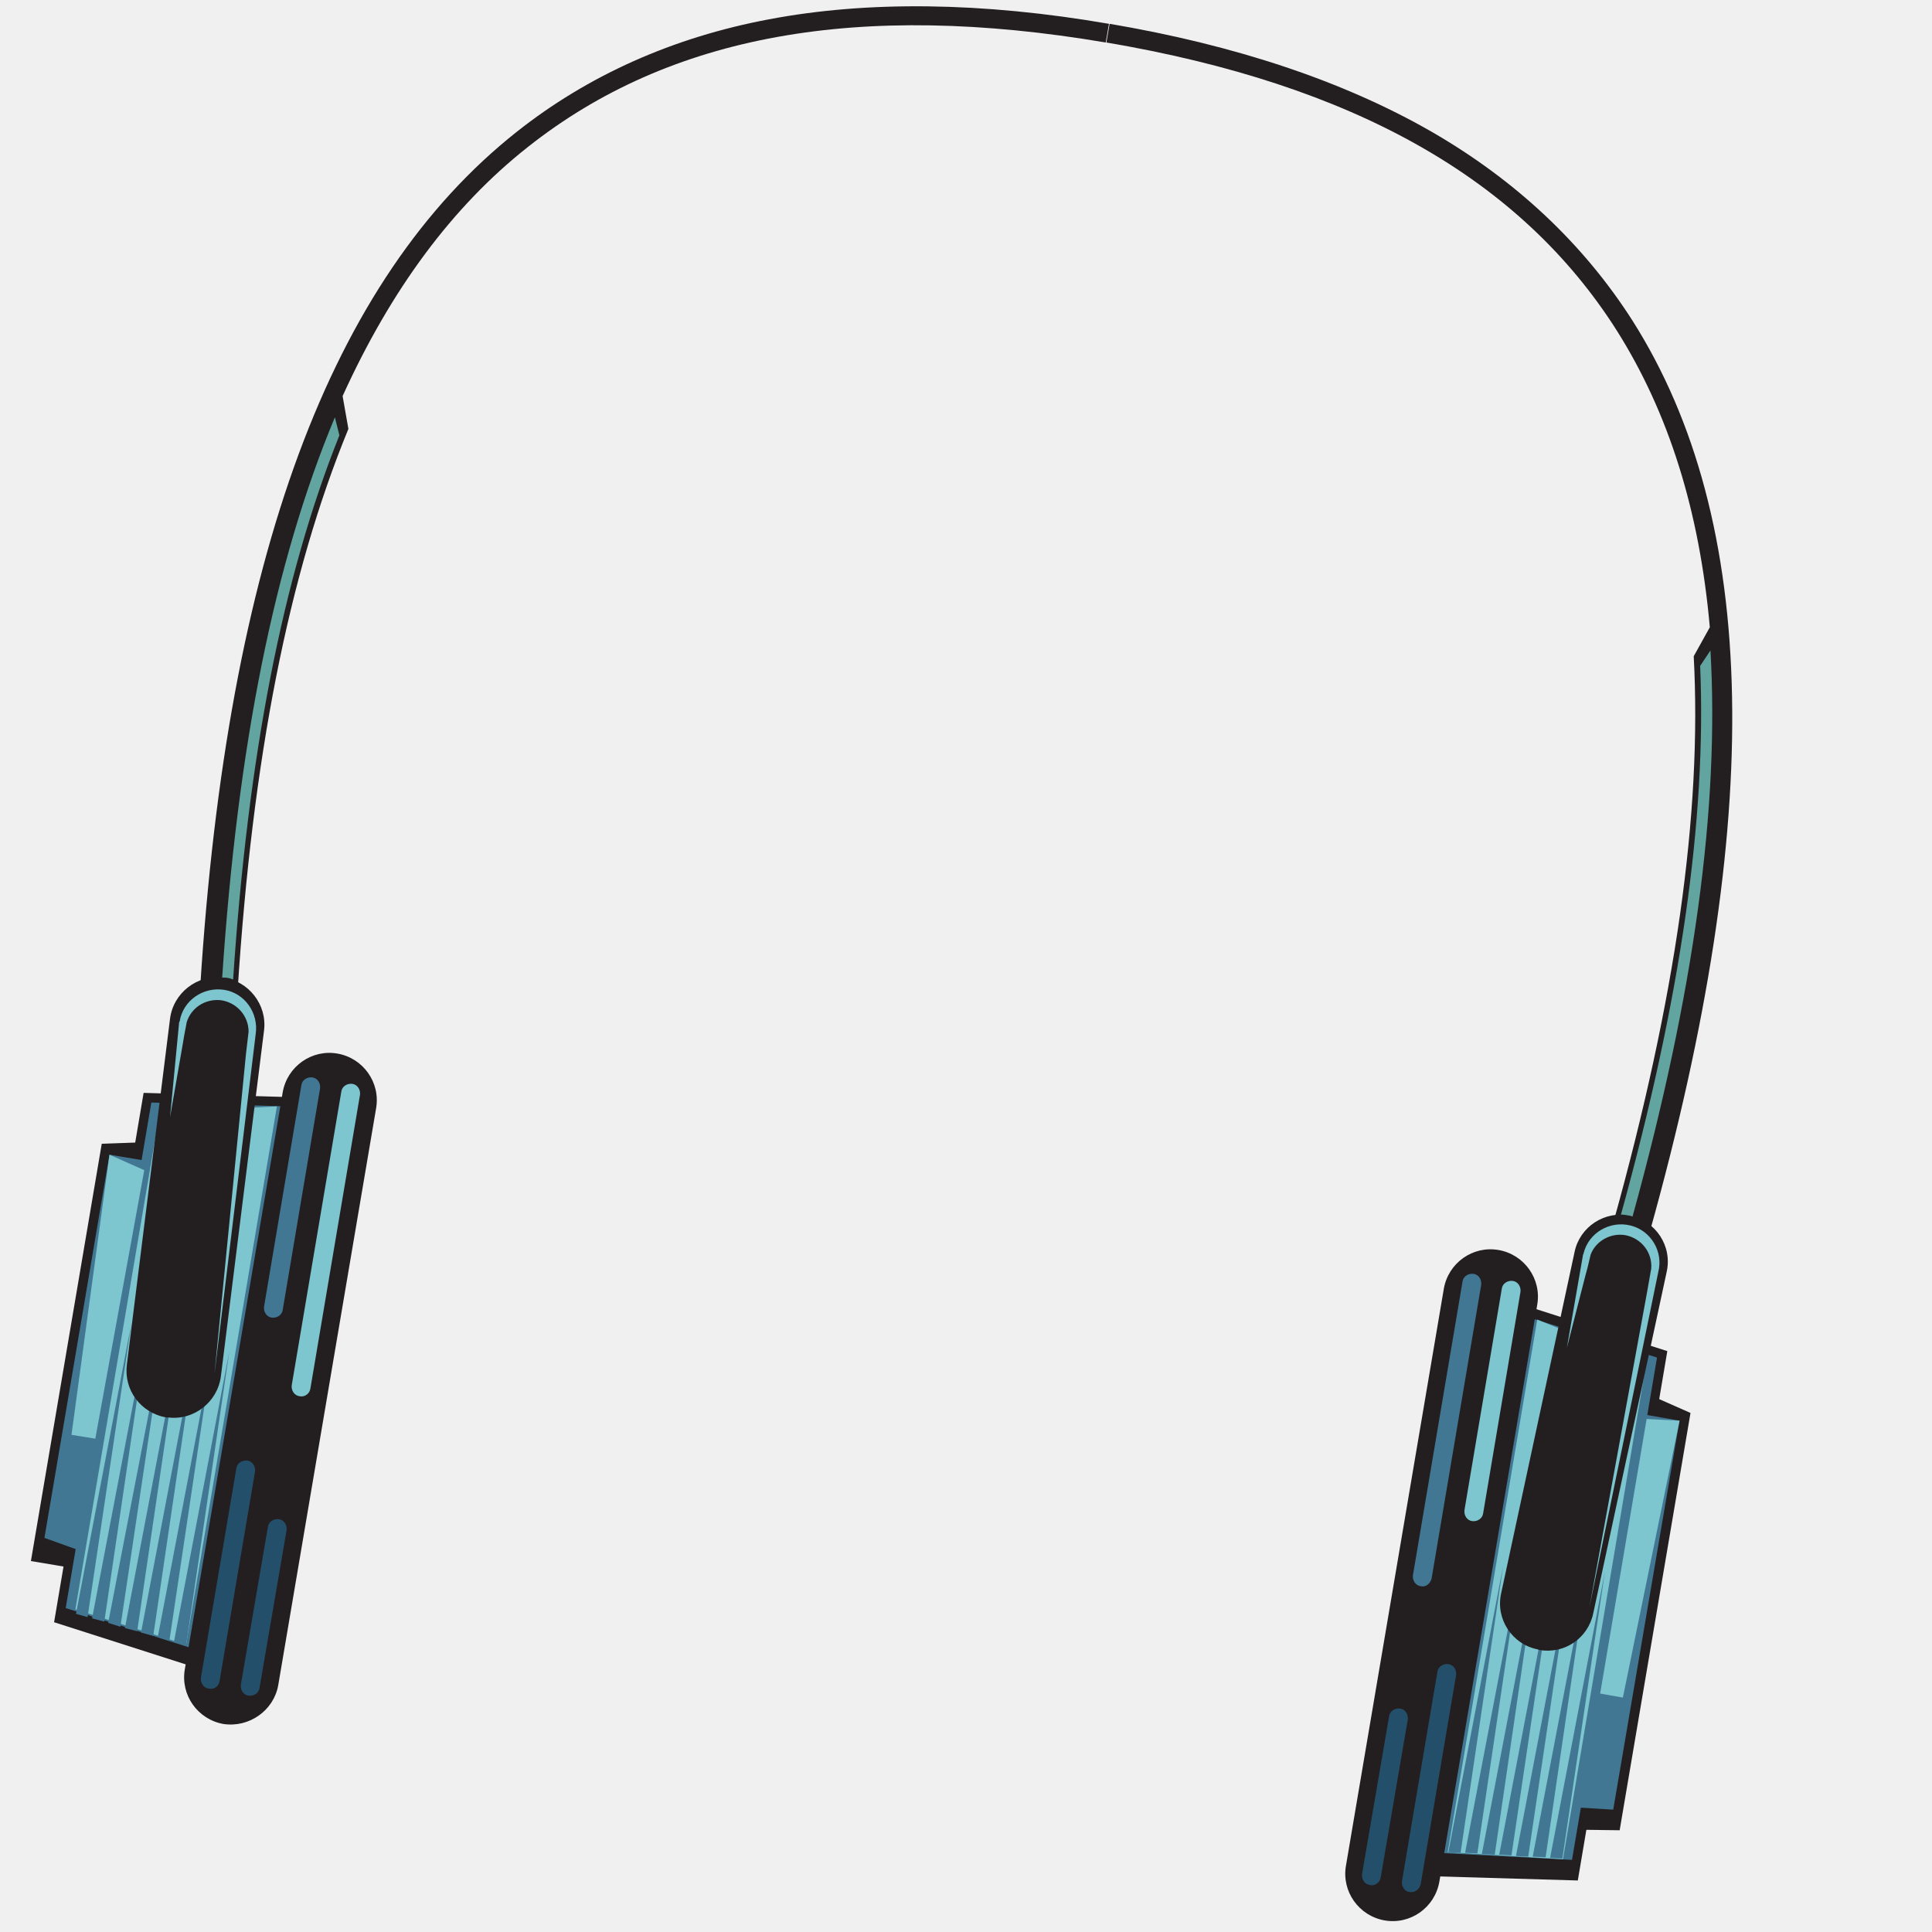
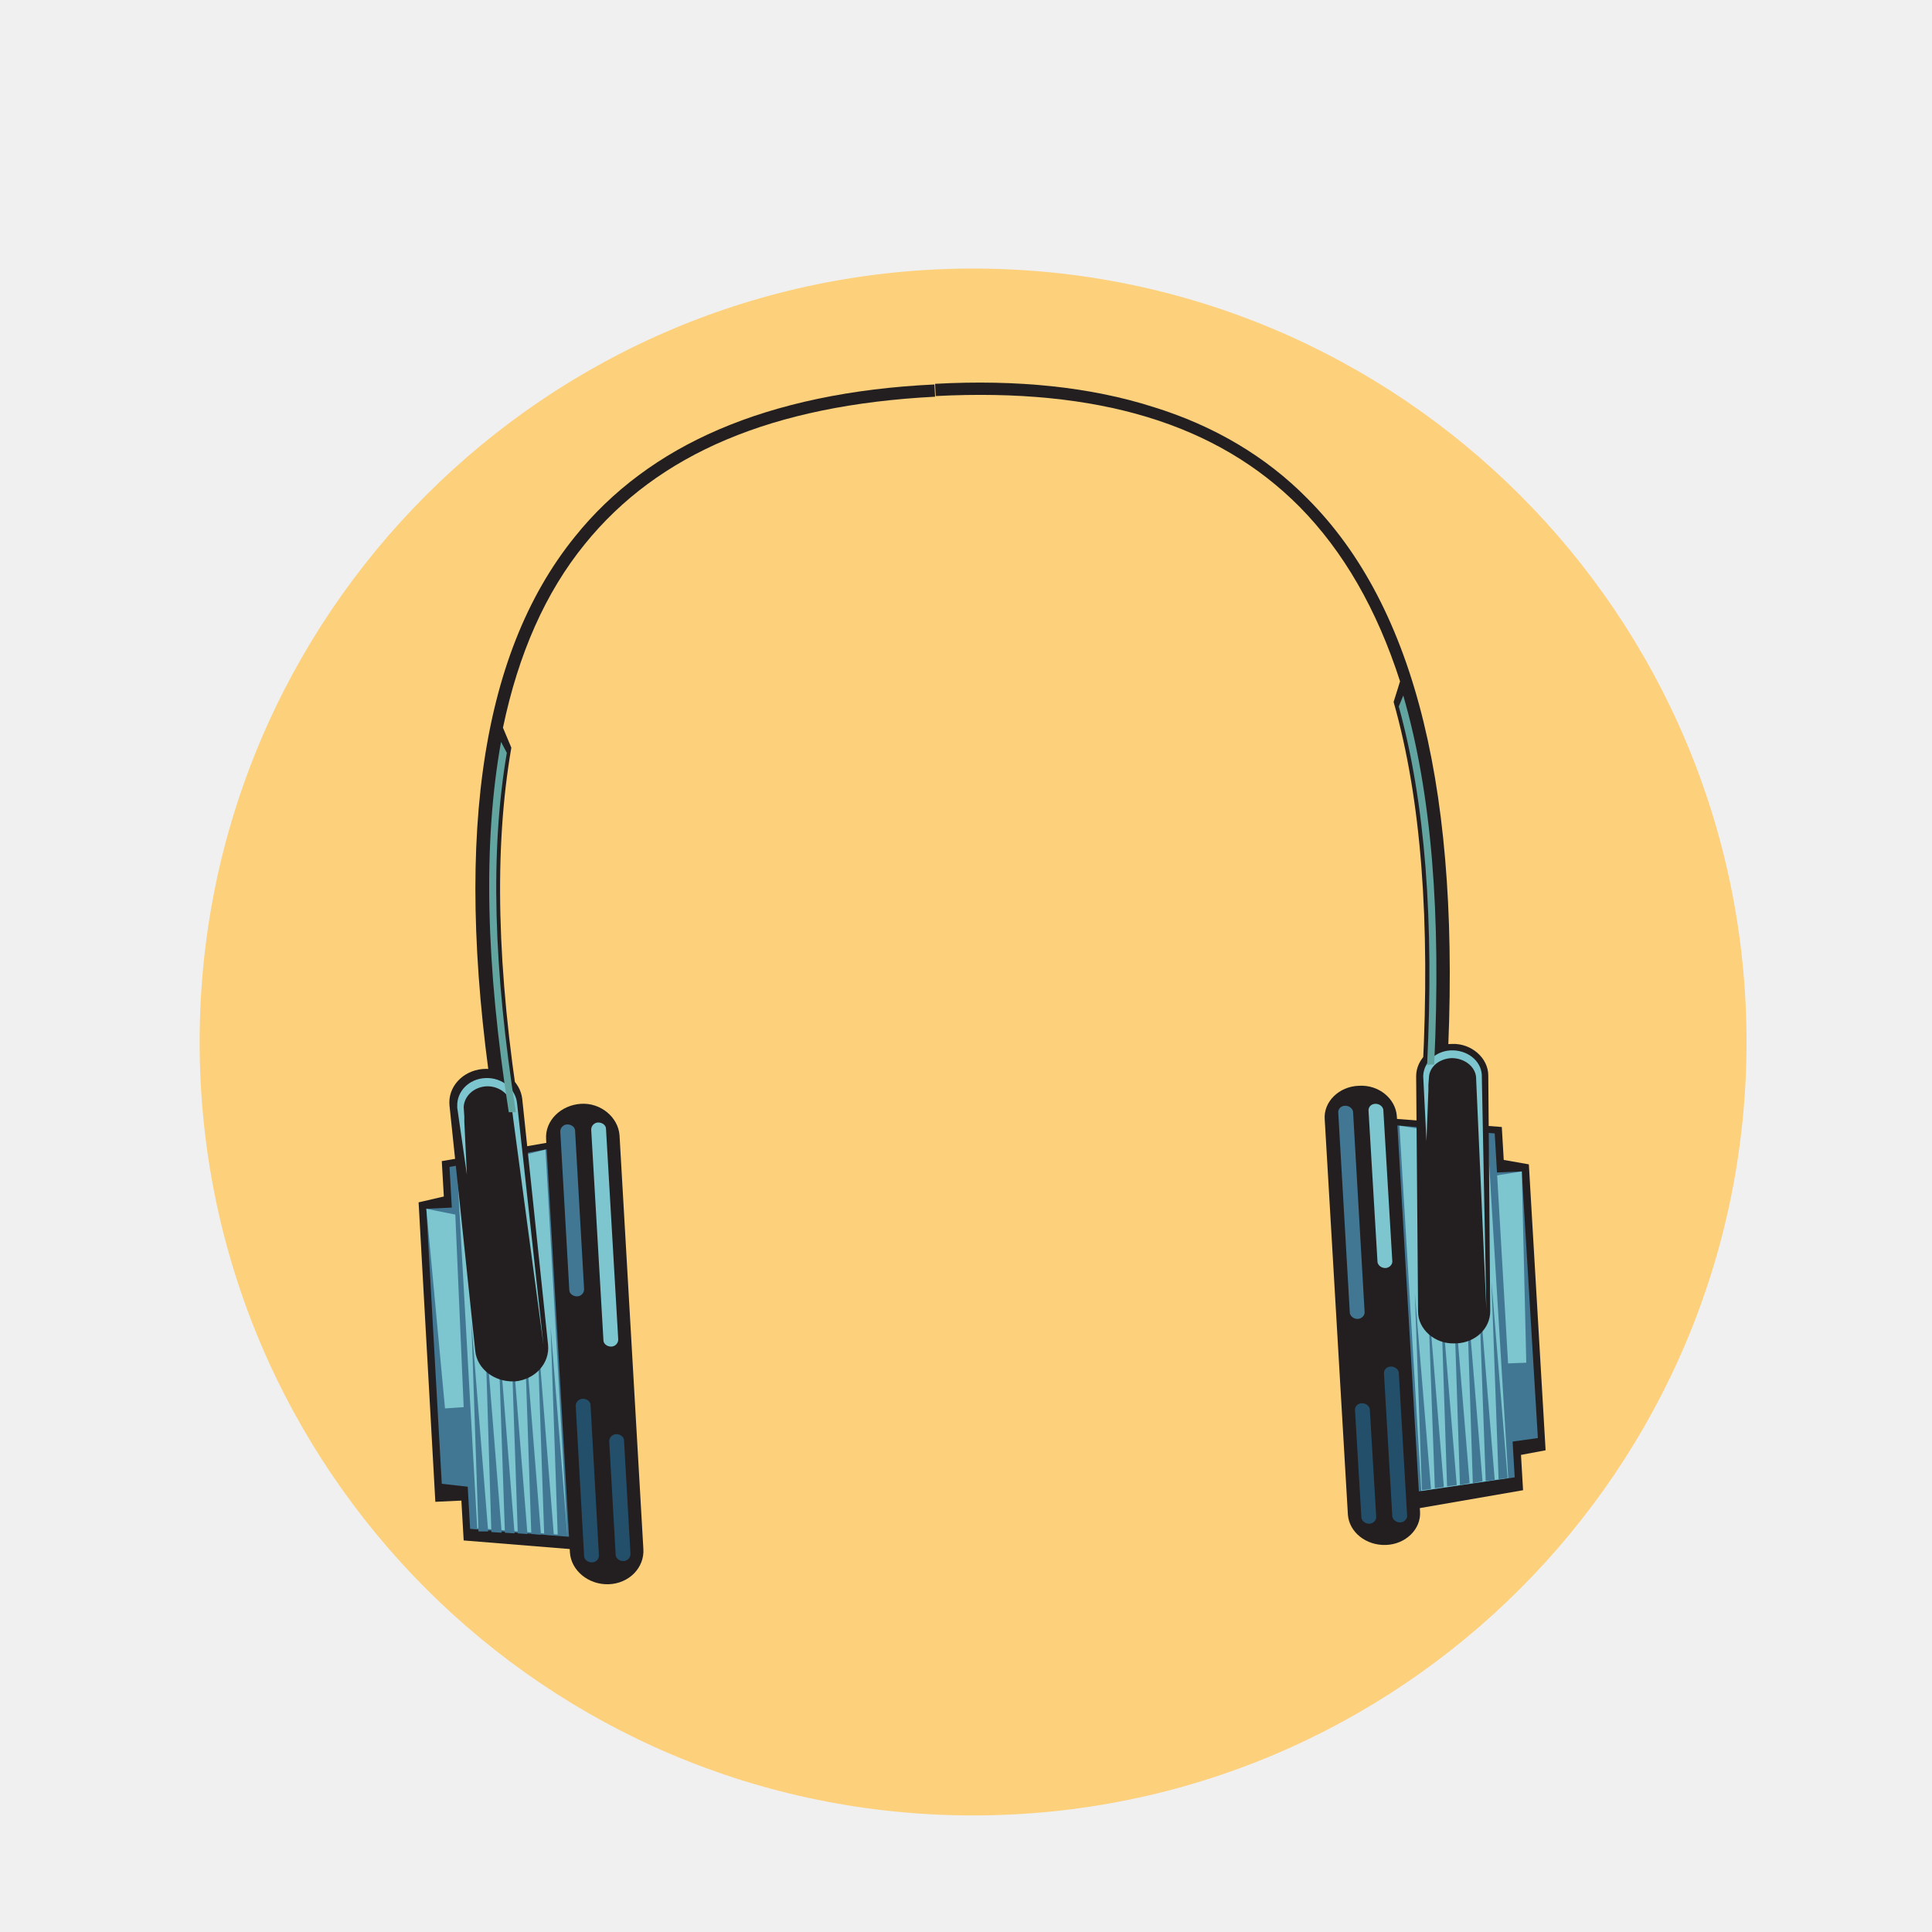
<svg xmlns="http://www.w3.org/2000/svg" version="1.1" id="Layer_1" x="0px" y="0px" viewBox="0 0 300 300" style="enable-background:new 0 0 300 300;" xml:space="preserve">
  <style type="text/css">
- 	.st0{fill:#231F20;}
- 	.st1{fill:#417793;}
- 	.st2{fill:#7DC5CF;}
- 	.st3{fill:#FFFFFF;}
- 	.st4{fill:#244F6A;}
- 	.st5{fill:#62A49F;}
+ 	.st0{fill:#FDD07C;}
+ 	.st1{fill:#231F20;}
+ 	.st2{fill:#417793;}
+ 	.st3{fill:#7DC5CF;}
+ 	.st4{fill:#FFFFFF;}
+ 	.st5{fill:#244F6A;}
+ 	.st6{fill:#62A49F;}
</style>
-   <polygon class="st0" points="31.2,259.2 8.4,251.9 22.3,169.7 46.3,170.4 " />
-   <polygon class="st0" points="20.9,245.1 4.8,242.4 15.8,177.6 32.4,177 " />
-   <polygon class="st1" points="19.7,243.4 6.9,238.8 17,179.3 30.2,181.5 " />
-   <polygon class="st1" points="30.3,256.1 10.2,249.7 23.5,171.2 44.5,171.8 " />
-   <polygon class="st2" points="11.7,249.9 28.9,255.4 43,171.8 24.8,172.7 " />
+   <circle class="st0" cx="151.1" cy="161.8" r="120.1" />
+   <polygon class="st1" points="90.5,240.7 72,239.2 68.6,180.3 86.9,177.1 " />
+   <polygon class="st1" points="80.3,232.6 67.6,233.2 65,186.7 77.5,183.8 " />
+   <polygon class="st2" points="79.1,231.6 68.6,230.4 66.2,187.7 76.5,187.2 " />
+   <polygon class="st2" points="89.2,238.7 73,237.4 69.8,181.2 85.8,178.3 " />
+   <polygon class="st3" points="74.1,237.3 88.1,238.4 84.7,178.5 71,182 " />
  <g>
    <g>
-       <line class="st1" x1="35.6" y1="209.9" x2="27.9" y2="255.2" />
-       <polygon class="st1" points="27,255 35.6,209.9 35.6,209.9 28.9,255.5   " />
+       <line class="st2" x1="85.5" y1="206" x2="87.3" y2="238.5" />
+       <polygon class="st2" points="86.6,238.4 85.5,206 85.5,206 88.1,238.5   " />
    </g>
    <g>
-       <line class="st1" x1="33.1" y1="209.2" x2="25.4" y2="254.5" />
-       <polygon class="st1" points="24.5,254.2 33.1,209.2 33.1,209.2 26.3,254.8   " />
+       <line class="st2" x1="83.4" y1="205.9" x2="85.3" y2="238.4" />
+       <polygon class="st2" points="84.5,238.3 83.4,205.9 83.4,205.9 86,238.4   " />
    </g>
    <g>
-       <line class="st1" x1="30.5" y1="208.5" x2="22.9" y2="253.8" />
-       <polygon class="st1" points="21.9,253.5 30.5,208.5 30.5,208.5 23.8,254   " />
+       <line class="st2" x1="81.4" y1="205.8" x2="83.2" y2="238.3" />
+       <polygon class="st2" points="82.5,238.2 81.4,205.8 81.4,205.8 84,238.3   " />
    </g>
    <g>
-       <line class="st1" x1="28" y1="207.7" x2="20.3" y2="253" />
-       <polygon class="st1" points="19.4,252.8 28,207.7 28,207.7 21.3,253.3   " />
+       <line class="st2" x1="79.3" y1="205.7" x2="81.2" y2="238.1" />
+       <polygon class="st2" points="80.4,238.1 79.3,205.7 79.3,205.7 81.9,238.2   " />
    </g>
    <g>
-       <line class="st1" x1="25.5" y1="207" x2="17.8" y2="252.3" />
-       <polygon class="st1" points="16.8,252 25.5,207 25.5,207 18.7,252.6   " />
+       <line class="st2" x1="77.3" y1="205.6" x2="79.1" y2="238" />
+       <polygon class="st2" points="78.4,238 77.3,205.6 77.3,205.6 79.9,238.1   " />
    </g>
    <g>
-       <line class="st1" x1="22.9" y1="206.3" x2="15.2" y2="251.6" />
-       <polygon class="st1" points="14.3,251.3 22.9,206.3 22.9,206.3 16.2,251.8   " />
+       <line class="st2" x1="75.3" y1="205.5" x2="77.1" y2="237.9" />
+       <polygon class="st2" points="76.3,237.9 75.3,205.5 75.3,205.5 77.9,238   " />
    </g>
    <g>
-       <line class="st1" x1="20.4" y1="205.5" x2="12.7" y2="250.8" />
-       <polygon class="st1" points="11.8,250.6 20.4,205.5 20.4,205.5 13.6,251.1   " />
+       <line class="st2" x1="73.2" y1="205.4" x2="75.1" y2="237.8" />
+       <polygon class="st2" points="74.3,237.8 73.2,205.4 73.2,205.4 75.8,237.8   " />
    </g>
  </g>
  <g>
-     <path class="st0" d="M34.7,267.7c-4-0.7-6.7-4.5-6-8.5l15.2-89.6c0.7-4,4.5-6.7,8.5-6c4,0.7,6.7,4.5,6,8.5l-15.2,89.6   C42.5,265.6,38.7,268.3,34.7,267.7z" />
+     <path class="st1" d="M94.5,246c-3.1,0.1-5.8-2.1-6-4.9l-3.7-64.2c-0.2-2.9,2.3-5.3,5.4-5.5s5.8,2.1,6,4.9l3.7,64.2   C100.1,243.4,97.7,245.9,94.5,246z" />
  </g>
-   <polygon class="st2" points="11.1,222.8 14.8,223.4 22.4,181.7 17,179.3 " />
-   <polygon class="st0" points="236.1,202.5 258.9,209.8 245,292 221,291.3 " />
-   <polygon class="st0" points="247.1,212.6 262.5,219.4 251.5,284.2 235,284 " />
-   <path class="st0" d="M119.4,3c-14.9,2.8-28.1,8.7-39.2,17.5C51.3,43.4,35.3,86.7,31.1,153.1l2.9,0.2c0,0.1,0,0.2,0,0.3l2.9,0.2  c2.3-36.1,7.9-64.6,17.2-87.2l-0.9-5.1c7.5-16.5,17-29.4,28.8-38.7c22-17.4,51.3-22.7,89.7-16.2l0.5-2.9  C152.5,0.3,134.7,0.1,119.4,3z" />
+   <polygon class="st3" points="69.1,218.7 72,218.5 70.7,188.6 66.2,187.7 " />
+   <polygon class="st1" points="215,173.6 233.2,175 236.5,231.4 218.6,234.5 " />
+   <polygon class="st1" points="224.9,178.6 237.4,180.8 240,225.2 227.7,227.5 " />
+   <path class="st1" d="M111.6,66.7c-9.1,3.9-16.6,9.5-22.3,16.6c-15,18.5-19.1,48.3-12.3,90.8l1.9-0.3c0,0.1,0,0.1,0,0.2l1.9-0.3  c-3.7-23.2-4.1-42-1.4-57.6l-1.3-3.1c2.4-11.5,6.6-21,12.7-28.5c11.4-14.1,29.2-21.6,54.4-22.9l-0.1-1.9  C132.2,60.3,120.9,62.7,111.6,66.7z" />
  <g>
-     <line class="st3" x1="27" y1="212.8" x2="33.7" y2="159.1" />
-     <path class="st0" d="M25.8,220.1c-3.9-0.7-6.6-4.2-6.1-8.2l6.7-53.7c0.5-4,4.2-6.9,8.2-6.4c4,0.5,6.9,4.2,6.4,8.2l-6.7,53.7   c-0.5,4-4.2,6.9-8.2,6.4C26,220.1,25.9,220.1,25.8,220.1z" />
+     <line class="st4" x1="79.5" y1="209.3" x2="75.5" y2="171.2" />
+     <path class="st1" d="M79.8,214.5c-3,0.1-5.7-1.9-6-4.7l-4-38.1c-0.3-2.9,2-5.4,5.1-5.7c3.1-0.3,5.9,1.8,6.2,4.7l4,38.1   c0.3,2.9-2,5.4-5.1,5.7C79.9,214.5,79.9,214.5,79.8,214.5z" />
  </g>
  <g>
-     <path class="st1" d="M42.2,204.6c-0.8-0.1-1.3-0.9-1.2-1.7l5.8-34.4c0.1-0.8,0.9-1.3,1.7-1.2c0.8,0.1,1.3,0.9,1.2,1.7l-5.8,34.4   C43.8,204.2,43,204.7,42.2,204.6z" />
+     <path class="st2" d="M89.6,201.3c-0.6,0-1.2-0.4-1.2-1L87,175.7c0-0.6,0.5-1.1,1.1-1.1c0.6,0,1.2,0.4,1.2,1l1.4,24.6   C90.7,200.8,90.2,201.3,89.6,201.3z" />
  </g>
  <g>
-     <path class="st4" d="M32.4,262.2c-0.8-0.1-1.3-0.9-1.2-1.7l5.5-32.5c0.1-0.8,0.9-1.3,1.7-1.2c0.8,0.1,1.3,0.9,1.2,1.7L34.1,261   C34,261.8,33.3,262.4,32.4,262.2z" />
+     <path class="st5" d="M91.9,242.6c-0.6,0-1.2-0.4-1.2-1l-1.3-23.3c0-0.6,0.5-1.1,1.1-1.1c0.6,0,1.2,0.4,1.2,1l1.3,23.3   C93,242.1,92.6,242.6,91.9,242.6z" />
  </g>
-   <path class="st0" d="M222.2,20.4c13.2,7.6,23.7,17.5,31.3,29.4c19.7,31.1,20.6,77.3,2.7,141.4l-2.8-0.8c0,0.1-0.1,0.2-0.1,0.3  l-2.8-0.8c9.7-34.8,13.8-63.6,12.5-88l2.5-4.5c-1.6-18.1-6.4-33.3-14.4-46c-15-23.7-41-38.3-79.3-44.8l0.5-2.9  C191.8,7,208.6,12.6,222.2,20.4z" />
-   <polygon class="st1" points="237.2,280.2 250.5,281 260.8,220.6 247.6,218.3 " />
-   <polygon class="st2" points="260.8,220.6 248.8,220 241.8,261.8 252,263.6 " />
-   <polygon class="st1" points="223.1,287.7 244.1,288.8 257.3,210.8 237.2,204.5 " />
-   <polygon class="st2" points="255.6,211.8 238.7,204.9 224.8,287.6 242.7,288.7 " />
+   <path class="st1" d="M179.1,63.2c9.4,2.9,17.5,7.7,23.9,14.2c16.9,16.9,24,46,21.7,89l-1.9-0.1c0,0.1,0,0.1,0,0.2l-1.9-0.1  c1.2-23.4-0.2-42.2-4.5-57.4l1-3.2c-3.6-11.2-8.8-20.2-15.6-27.1c-12.8-12.9-31.3-18.5-56.5-17.2l-0.1-1.9  C158,58.9,169.4,60.1,179.1,63.2z" />
+   <polygon class="st2" points="228.7,224.7 238.8,223.3 236.3,181.9 226.2,182.3 " />
+   <polygon class="st3" points="236.3,181.9 227.4,183.3 229.1,211.9 237,211.6 " />
+   <polygon class="st2" points="219.5,231.7 235.2,229.4 232.1,176 216.2,174.7 " />
+   <polygon class="st3" points="231,176.9 217.3,174.8 220.7,231.5 234.2,229.5 " />
  <g>
-     <path class="st0" d="M215,298.2c4,0.7,7.8-2,8.5-6l15.2-89.6c0.7-4-2-7.8-6-8.5c-4-0.7-7.8,2-8.5,6L209,289.7   C208.3,293.7,211,297.5,215,298.2z" />
+     <path class="st1" d="M215.2,239.9c3.1-0.1,5.5-2.5,5.3-5.2l-3.6-61.4c-0.2-2.7-2.8-4.9-5.9-4.7c-3.1,0.1-5.5,2.5-5.3,5.2l3.6,61.4   C209.5,237.9,212.1,240,215.2,239.9z" />
  </g>
  <g>
    <g>
-       <line class="st1" x1="233.4" y1="243.2" x2="225.8" y2="287.6" />
-       <polygon class="st1" points="226.8,287.7 233.4,243.2 233.4,243.2 224.9,287.6   " />
+       <line class="st2" x1="219.7" y1="200.9" x2="221.5" y2="231.3" />
+       <polygon class="st2" points="222.2,231.2 219.7,200.9 219.7,200.9 220.8,231.4   " />
    </g>
    <g>
-       <line class="st1" x1="236" y1="243.3" x2="228.5" y2="287.8" />
-       <polygon class="st1" points="229.4,287.8 236,243.3 236,243.3 227.5,287.7   " />
+       <line class="st2" x1="221.7" y1="200.6" x2="223.5" y2="231" />
+       <polygon class="st2" points="224.2,230.9 221.7,200.6 221.7,200.6 222.8,231.1   " />
    </g>
    <g>
-       <line class="st1" x1="238.6" y1="243.5" x2="231.1" y2="287.9" />
-       <polygon class="st1" points="232.1,288 238.6,243.5 238.6,243.5 230.1,287.9   " />
+       <line class="st2" x1="223.7" y1="200.3" x2="225.5" y2="230.7" />
+       <polygon class="st2" points="226.2,230.6 223.7,200.3 223.7,200.3 224.7,230.8   " />
    </g>
    <g>
-       <line class="st1" x1="241.3" y1="243.6" x2="233.7" y2="288.1" />
-       <polygon class="st1" points="234.7,288.1 241.3,243.6 241.3,243.6 232.8,288   " />
+       <line class="st2" x1="225.7" y1="200" x2="227.5" y2="230.4" />
+       <polygon class="st2" points="228.2,230.3 225.7,200 225.7,200 226.7,230.6   " />
    </g>
    <g>
-       <line class="st1" x1="243.9" y1="243.8" x2="236.4" y2="288.2" />
-       <polygon class="st1" points="237.3,288.3 243.9,243.8 243.9,243.8 235.4,288.2   " />
+       <line class="st2" x1="227.7" y1="199.7" x2="229.4" y2="230.2" />
+       <polygon class="st2" points="230.2,230 227.7,199.7 227.7,199.7 228.7,230.3   " />
    </g>
    <g>
-       <line class="st1" x1="246.5" y1="243.9" x2="239" y2="288.4" />
-       <polygon class="st1" points="240,288.4 246.5,243.9 246.5,243.9 238,288.3   " />
+       <line class="st2" x1="229.6" y1="199.4" x2="231.4" y2="229.9" />
+       <polygon class="st2" points="232.1,229.8 229.6,199.4 229.6,199.4 230.7,230   " />
    </g>
    <g>
-       <line class="st1" x1="249.2" y1="244.1" x2="241.6" y2="288.5" />
-       <polygon class="st1" points="242.6,288.6 249.2,244.1 249.2,244.1 240.7,288.5   " />
+       <line class="st2" x1="231.6" y1="199.1" x2="233.4" y2="229.6" />
+       <polygon class="st2" points="234.1,229.5 231.6,199.1 231.6,199.1 232.7,229.7   " />
    </g>
  </g>
  <g>
-     <line class="st3" x1="240.3" y1="248.9" x2="251.6" y2="196" />
-     <path class="st0" d="M239,256.2c3.9,0.7,7.6-1.8,8.4-5.7l11.4-53c0.9-4-1.7-7.9-5.6-8.7c-4-0.9-7.9,1.7-8.7,5.6l-11.4,53   c-0.9,4,1.7,7.9,5.6,8.7C238.8,256.1,238.9,256.2,239,256.2z" />
+     <line class="st4" x1="225.8" y1="203.6" x2="225.5" y2="167" />
+     <path class="st1" d="M226.1,208.6c3-0.1,5.3-2.3,5.3-5l-0.3-36.6c0-2.7-2.6-5-5.6-4.9c-3.1,0-5.6,2.3-5.6,5l0.3,36.6   c0,2.7,2.6,5,5.6,4.9C225.9,208.6,226,208.6,226.1,208.6z" />
  </g>
  <g>
-     <path class="st2" d="M228.6,236.2c-0.8-0.1-1.3-0.9-1.2-1.7l5.8-34.4c0.1-0.8,0.9-1.3,1.7-1.2c0.8,0.1,1.3,0.9,1.2,1.7l-5.8,34.4   C230.2,235.8,229.4,236.3,228.6,236.2z" />
+     <path class="st3" d="M215.1,196.9c-0.6,0-1.1-0.4-1.2-0.9l-1.4-23.6c0-0.5,0.4-1,1.1-1c0.6,0,1.1,0.4,1.2,0.9l1.4,23.6   C216.2,196.4,215.7,196.9,215.1,196.9z" />
  </g>
  <g>
-     <path class="st1" d="M220.6,246.3c-0.8-0.1-1.3-0.9-1.2-1.7l7.7-45.6c0.1-0.8,0.9-1.3,1.7-1.2c0.8,0.1,1.3,0.9,1.2,1.7l-7.7,45.6   C222.1,245.9,221.4,246.5,220.6,246.3z" />
+     <path class="st2" d="M210.8,204.8c-0.6,0-1.1-0.4-1.2-0.9l-1.8-31.2c0-0.5,0.4-1,1.1-1c0.6,0,1.1,0.4,1.2,0.9l1.8,31.2   C211.9,204.3,211.4,204.8,210.8,204.8z" />
  </g>
  <g>
-     <path class="st4" d="M212.7,292.7c-0.8-0.1-1.3-0.9-1.2-1.7l4.2-24.5c0.1-0.8,0.9-1.3,1.7-1.2c0.8,0.1,1.3,0.9,1.2,1.7l-4.2,24.5   C214.3,292.3,213.5,292.9,212.7,292.7z" />
+     <path class="st5" d="M212.6,236.6c-0.6,0-1.1-0.4-1.2-0.9l-1-16.8c0-0.5,0.4-1,1.1-1c0.6,0,1.1,0.4,1.2,0.9l1,16.8   C213.7,236.1,213.2,236.6,212.6,236.6z" />
  </g>
  <g>
-     <path class="st4" d="M218.9,293.8c-0.8-0.1-1.3-0.9-1.2-1.7l5.5-32.5c0.1-0.8,0.9-1.3,1.7-1.2c0.8,0.1,1.3,0.9,1.2,1.7l-5.5,32.5   C220.4,293.4,219.7,293.9,218.9,293.8z" />
+     <path class="st5" d="M217.4,236.4c-0.6,0-1.1-0.4-1.2-0.9l-1.3-22.3c0-0.5,0.4-1,1.1-1c0.6,0,1.1,0.4,1.2,0.9l1.3,22.3   C218.5,235.9,218,236.4,217.4,236.4z" />
  </g>
-   <path class="st2" d="M245.8,194.9L245.8,194.9c0-0.1,0.1-0.2,0.1-0.3c0.8-3.2,4.1-5.1,7.3-4.3c3.2,0.8,5.1,4.1,4.3,7.2l-10.7,52.1  l9-49.2c0,0,0,0,0,0l0.6-3.4l0,0c0.2-2.5-1.5-4.7-4-5.2c-2.3-0.4-4.6,0.9-5.4,3l0,0l0,0l0,0l-0.5,2.1l-0.3,1.1c0,0,0,0,0,0  l-2.9,11.3L245.8,194.9z" />
-   <path class="st5" d="M251.7,188.6c0.5,0,1,0.1,1.5,0.2c0.1,0,0.2,0.1,0.3,0.1c9.6-34.8,13.5-63.6,12.1-87.9l0,0l-1.6,2.4  C265,127.1,261,155,251.7,188.6z" />
-   <path class="st2" d="M27.8,158.9L27.8,158.9c0-0.1,0-0.2,0.1-0.3c0.5-3.2,3.6-5.4,6.9-4.9c3.2,0.5,5.4,3.6,4.9,6.9l-6.4,52.8  l4.9-49.8c0,0,0,0,0,0l0.4-3.4l0,0c0-2.5-1.9-4.6-4.4-4.9c-2.4-0.2-4.5,1.2-5.2,3.4l0,0l0,0l0,0l-0.4,2.1l-0.2,1.2c0,0,0,0,0,0  l-2,11.5L27.8,158.9z" />
-   <path class="st5" d="M36.2,152.1c-0.5-0.2-0.9-0.3-1.4-0.3c-0.1,0-0.2,0-0.3,0c2.4-36,8.1-64.5,17.5-87l0,0l0.7,2.8  C43.9,89.6,38.5,117.3,36.2,152.1z" />
+   <path class="st3" d="M221,167.2L221,167.2c0-0.1,0-0.1,0-0.2c0.1-2.2,2.2-4,4.7-3.9c2.5,0.1,4.5,1.9,4.4,4.2l0.7,36l-1.5-33.8  c0,0,0,0,0,0l-0.1-2.3l0,0c-0.2-1.7-1.9-2.9-3.8-2.9c-1.8,0.1-3.3,1.2-3.5,2.8h0l0,0l0,0l-0.1,1.4l0,0.8c0,0,0,0,0,0l-0.3,7.9  L221,167.2z" />
+   <path class="st6" d="M221.6,165.4c0.3-0.1,0.6-0.1,0.9-0.1c0.1,0,0.1,0,0.2,0c1.1-23.4-0.4-42.1-4.8-57.3l0,0l-0.7,1.7  C221.3,124.6,222.7,142.8,221.6,165.4z" />
+   <path class="st3" d="M71,172L71,172c0-0.1,0-0.1,0-0.2c-0.1-2.3,1.8-4.3,4.4-4.4c2.6-0.1,4.7,1.7,4.9,4l4.1,37.5l-4.7-35.1  c0,0,0,0,0,0l-0.3-2.4l0,0c-0.4-1.7-2.2-2.9-4.1-2.7c-1.8,0.2-3.2,1.5-3.3,3.2l0,0l0,0l0,0l0.1,1.5l0,0.8c0,0,0,0,0,0l0.4,8.2  L71,172z" />
+   <path class="st6" d="M80.1,172.7c-0.3,0-0.6,0-0.9,0c-0.1,0-0.1,0-0.2,0c-3.6-23.1-4-41.9-1.2-57.5l0,0l0.9,1.7  C76.1,132.1,76.6,150.4,80.1,172.7z" />
  <g>
-     <path class="st2" d="M46.5,216.8c-0.8-0.1-1.3-0.9-1.2-1.7l7.7-45.6c0.1-0.8,0.9-1.3,1.7-1.2c0.8,0.1,1.3,0.9,1.2,1.7l-7.7,45.6   C48.1,216.4,47.3,217,46.5,216.8z" />
+     <path class="st3" d="M94.9,209.1c-0.6,0-1.2-0.4-1.2-1l-1.9-32.7c0-0.6,0.5-1.1,1.1-1.1c0.6,0,1.2,0.4,1.2,1L96,208   C96,208.6,95.5,209.1,94.9,209.1z" />
  </g>
  <g>
-     <path class="st4" d="M38.6,263.3c-0.8-0.1-1.3-0.9-1.2-1.7l4.2-24.5c0.1-0.8,0.9-1.3,1.7-1.2c0.8,0.1,1.3,0.9,1.2,1.7l-4.2,24.5   C40.2,262.9,39.4,263.4,38.6,263.3z" />
+     <path class="st5" d="M96.8,242.4c-0.6,0-1.2-0.4-1.2-1l-1-17.6c0-0.6,0.5-1.1,1.1-1.1c0.6,0,1.2,0.4,1.2,1l1,17.6   C97.9,241.9,97.4,242.4,96.8,242.4z" />
  </g>
</svg>
